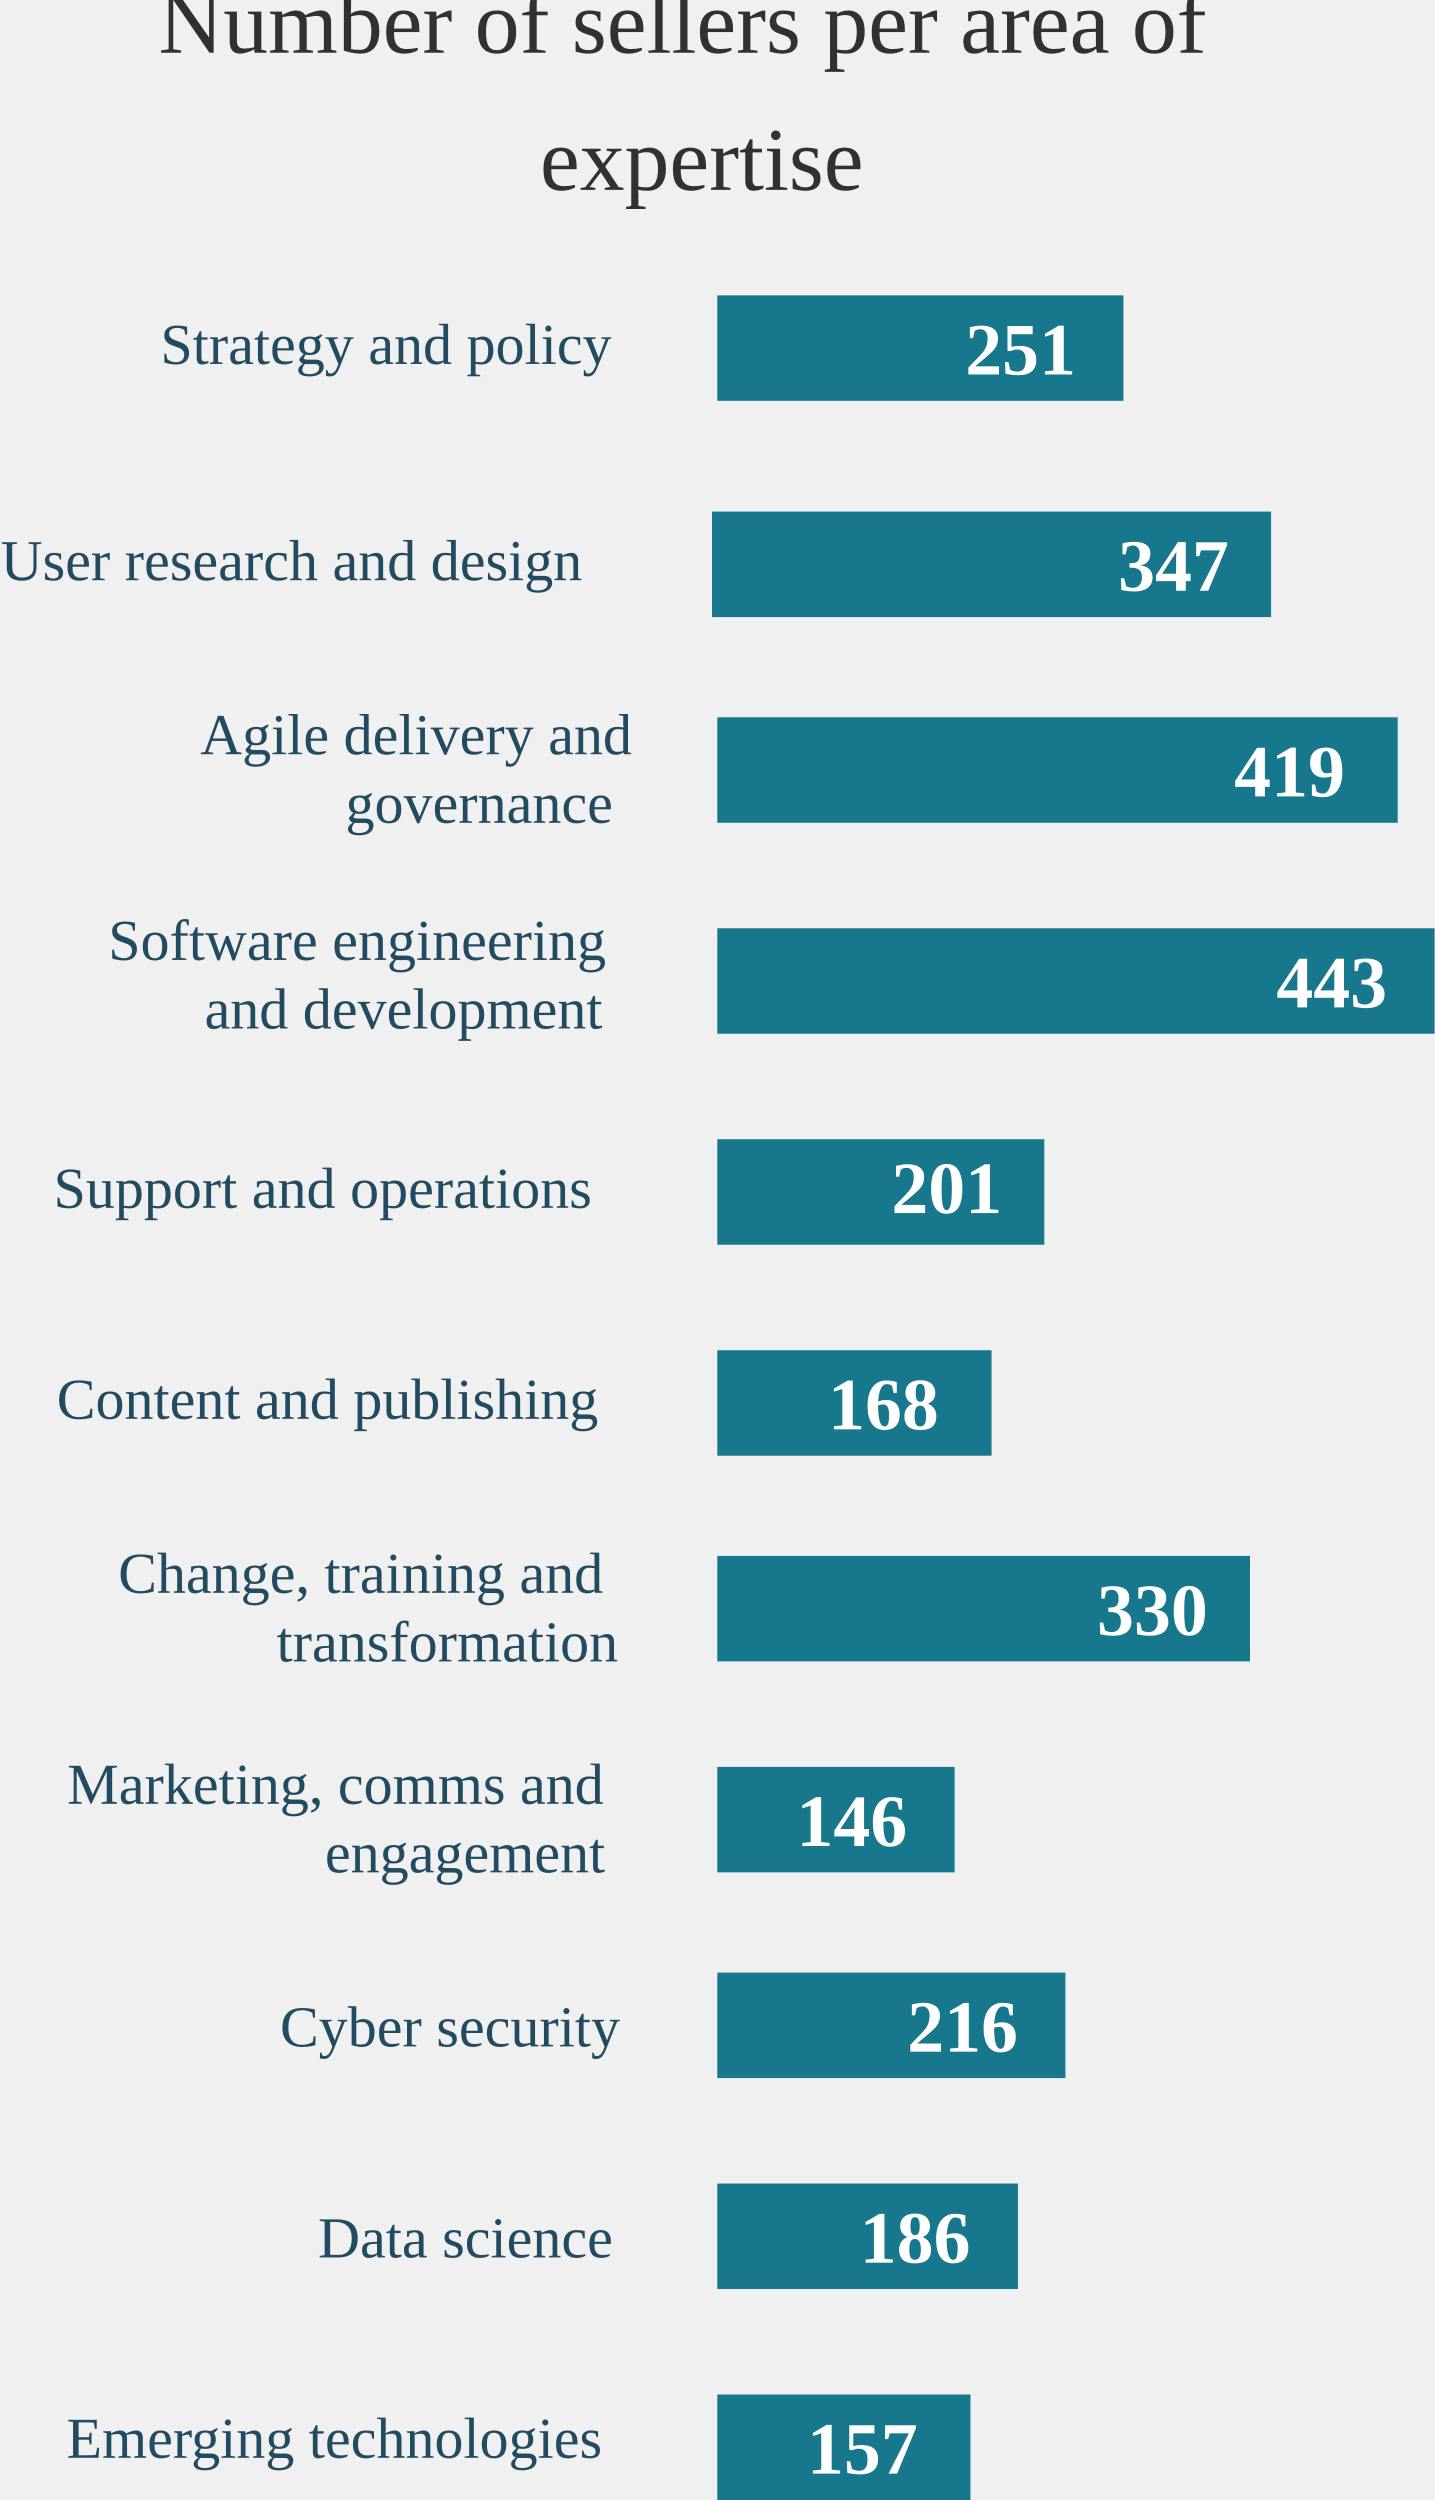
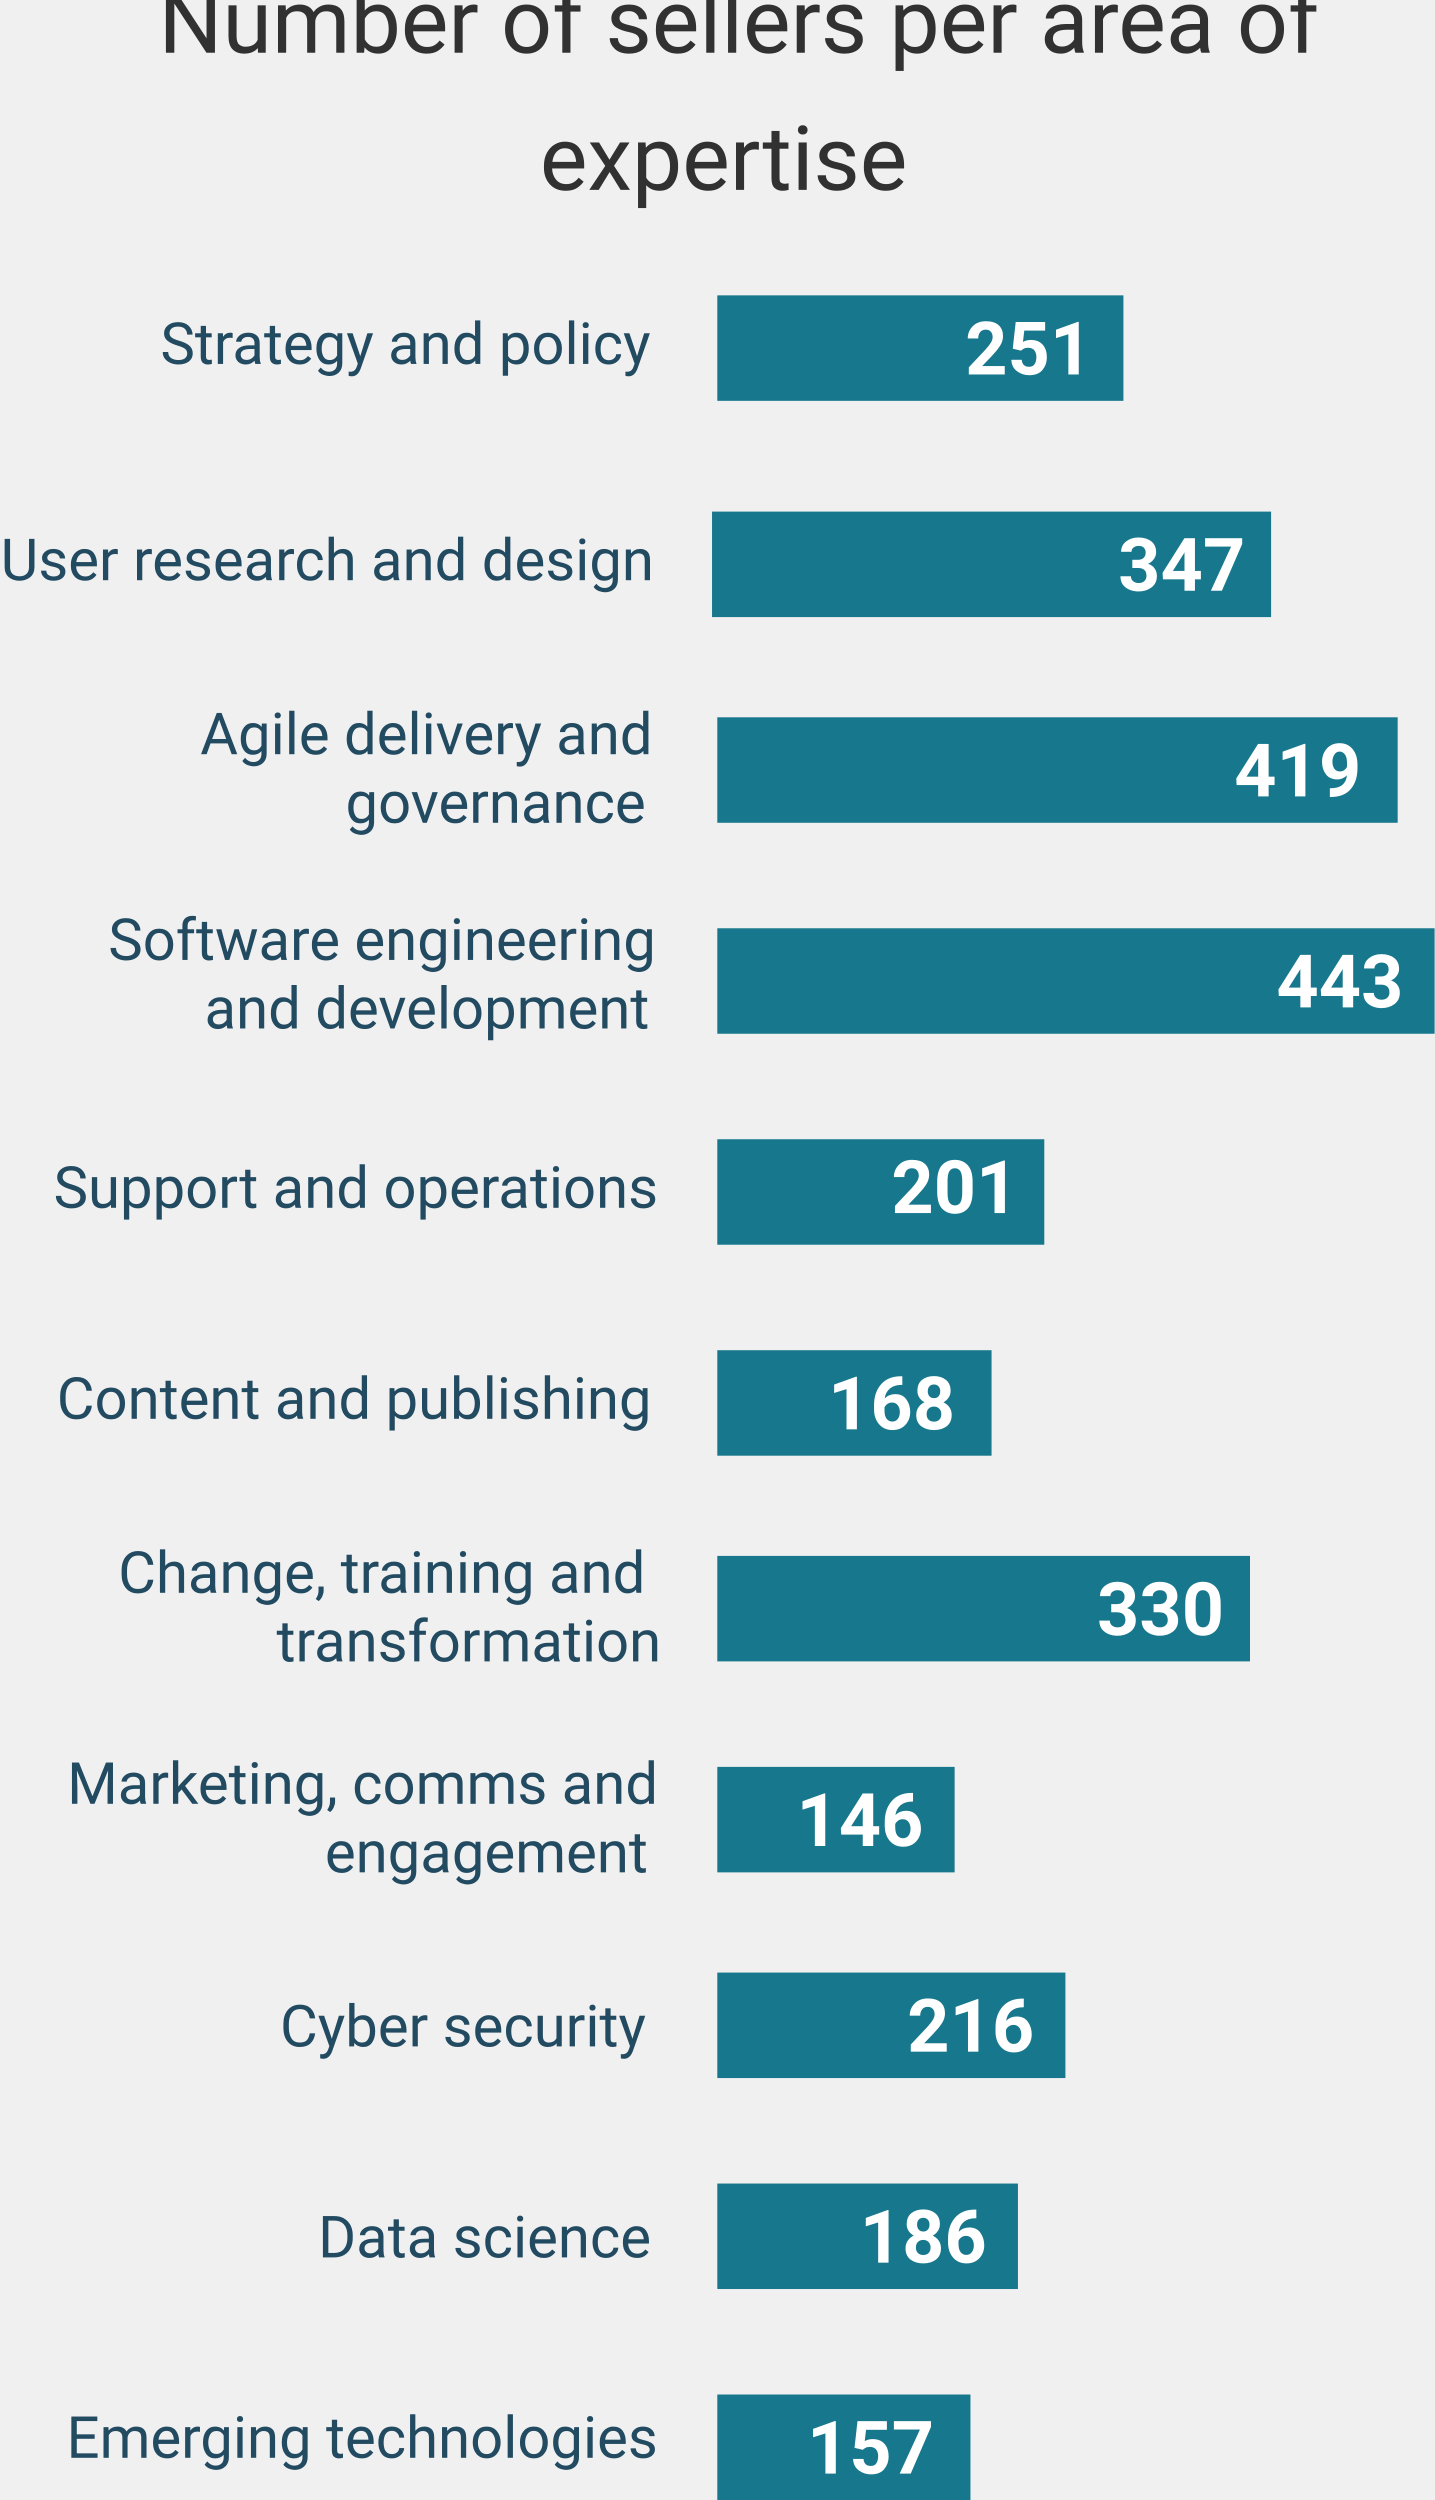
- <svg xmlns="http://www.w3.org/2000/svg" width="272px" height="474px" viewBox="0 0 272 474" version="1.1">
+ <svg xmlns="http://www.w3.org/2000/svg" font-family="-apple-system, BlinkMacSystemFont, &quot;Segoe UI&quot;, Roboto, Helvetica, Arial, sans-serif, &quot;Apple Color Emoji&quot;, &quot;Segoe UI Emoji&quot;, &quot;Segoe UI Symbol&quot;" width="272px" height="474px" viewBox="0 0 272 474" version="1.1">
  <defs />
  <g id="Jan-monthly-report-less-than-767px" stroke="none" stroke-width="1" fill="none" fill-rule="evenodd" transform="translate(-24, -3896)">
    <g id="767-#-sellers-per-area-of-expertise" transform="translate(24, 3890)">
      <text id="Strategy-and-policy" font-size="11" font-weight="normal" fill="#224A61">
        <tspan x="30.417" y="75">Strategy and policy</tspan>
      </text>
      <text id="User-research-and-de" font-size="11" font-weight="normal" fill="#224A61">
        <tspan x="0.13" y="116">User research and design</tspan>
      </text>
      <text id="Agile-delivery-and-g" font-size="11" font-weight="normal" fill="#224A61">
        <tspan x="37.958" y="149">Agile delivery and </tspan>
        <tspan x="65.507" y="162">governance</tspan>
      </text>
      <text id="Software-engineering" font-size="11" font-weight="normal" fill="#224A61">
        <tspan x="20.529" y="188">Software engineering </tspan>
        <tspan x="38.78" y="201">and development</tspan>
      </text>
      <text id="Support-and-operatio" font-size="11" font-weight="normal" fill="#224A61">
        <tspan x="10.158" y="235">Support and operations</tspan>
      </text>
      <text id="Content-and-publishi" font-size="11" font-weight="normal" fill="#224A61">
        <tspan x="10.765" y="275">Content and publishing</tspan>
      </text>
      <text id="Marketing,-comms-and" font-size="11" font-weight="normal" fill="#224A61">
        <tspan x="12.736" y="348">Marketing, comms and </tspan>
        <tspan x="61.602" y="361">engagement</tspan>
      </text>
      <text id="Change,-training-and" font-size="11" font-weight="normal" fill="#224A61">
        <tspan x="22.415" y="308">Change, training and </tspan>
        <tspan x="52.434" y="321">transformation</tspan>
      </text>
      <text id="Cyber-security" font-size="11" font-weight="normal" fill="#224A61">
        <tspan x="53.094" y="394">Cyber security</tspan>
      </text>
      <text id="Data-science" font-size="11" font-weight="normal" fill="#224A61">
        <tspan x="60.318" y="434">Data science</tspan>
      </text>
      <text id="Emerging-technologie" font-size="11" font-weight="normal" fill="#224A61">
        <tspan x="12.623" y="472">Emerging technologies</tspan>
      </text>
      <text id="Number-of-sellers-pe" font-size="17" font-weight="normal" line-spacing="26" fill="#313131">
        <tspan x="30.049" y="16">Number of sellers per area of </tspan>
        <tspan x="102.369" y="42">expertise</tspan>
      </text>
      <polygon id="Combined-Shape-Copy-2" fill="#17788D" fill-rule="nonzero" points="136 62 213 62 213 82 136 82" />
      <text id="251" font-size="14" font-weight="bold" fill="#FFFFFF">
        <tspan x="183" y="77">251</tspan>
      </text>
      <polygon id="Combined-Shape-Copy" fill="#17788D" fill-rule="nonzero" points="136 142 265 142 265 162 136 162" />
      <text id="419" font-size="14" font-weight="bold" fill="#FFFFFF">
        <tspan x="234" y="157">419</tspan>
      </text>
      <polygon id="Combined-Shape" fill="#17788D" fill-rule="nonzero" points="136 182 272 182 272 202 136 202" />
      <text id="443" font-size="14" font-weight="bold" fill="#FFFFFF">
        <tspan x="242" y="197">443</tspan>
      </text>
      <polygon id="Combined-Shape" fill="#17788D" fill-rule="nonzero" points="135 103 241 103 241 123 135 123" />
      <text id="347" font-size="14" font-weight="bold" fill="#FFFFFF">
        <tspan x="212" y="118">347</tspan>
      </text>
      <polygon id="Combined-Shape" fill="#17788D" fill-rule="nonzero" points="136 262 188 262 188 282 136 282" />
      <text id="168" font-size="14" font-weight="bold" fill="#FFFFFF">
        <tspan x="157" y="277">168</tspan>
      </text>
      <polygon id="Combined-Shape" fill="#17788D" fill-rule="nonzero" points="136 301 237 301 237 321 136 321" />
      <text id="330" font-size="14" font-weight="bold" fill="#FFFFFF">
        <tspan x="208" y="316">330</tspan>
      </text>
      <polygon id="Combined-Shape" fill="#17788D" fill-rule="nonzero" points="136 380 202 380 202 400 136 400" />
      <text id="216" font-size="14" font-weight="bold" fill="#FFFFFF">
        <tspan x="172" y="395">216</tspan>
      </text>
      <polygon id="Combined-Shape" fill="#17788D" fill-rule="nonzero" points="136 222 198 222 198 242 136 242" />
      <text id="201" font-size="14" font-weight="bold" fill="#FFFFFF">
        <tspan x="169" y="236">201</tspan>
      </text>
      <polygon id="Combined-Shape" fill="#17788D" fill-rule="nonzero" points="136 420 193 420 193 440 136 440" />
      <text id="186" font-size="14" font-weight="bold" fill="#FFFFFF">
        <tspan x="163" y="435">186</tspan>
      </text>
      <polygon id="Combined-Shape" fill="#17788D" fill-rule="nonzero" points="136 460 184 460 184 480 136 480" />
      <text id="157" font-size="14" font-weight="bold" fill="#FFFFFF">
        <tspan x="153" y="475">157</tspan>
      </text>
      <polygon id="Combined-Shape" fill="#17788D" fill-rule="nonzero" points="136 341 181 341 181 361 136 361" />
      <text id="146" font-size="14" font-weight="bold" fill="#FFFFFF">
        <tspan x="151" y="356">146</tspan>
      </text>
    </g>
  </g>
</svg>
